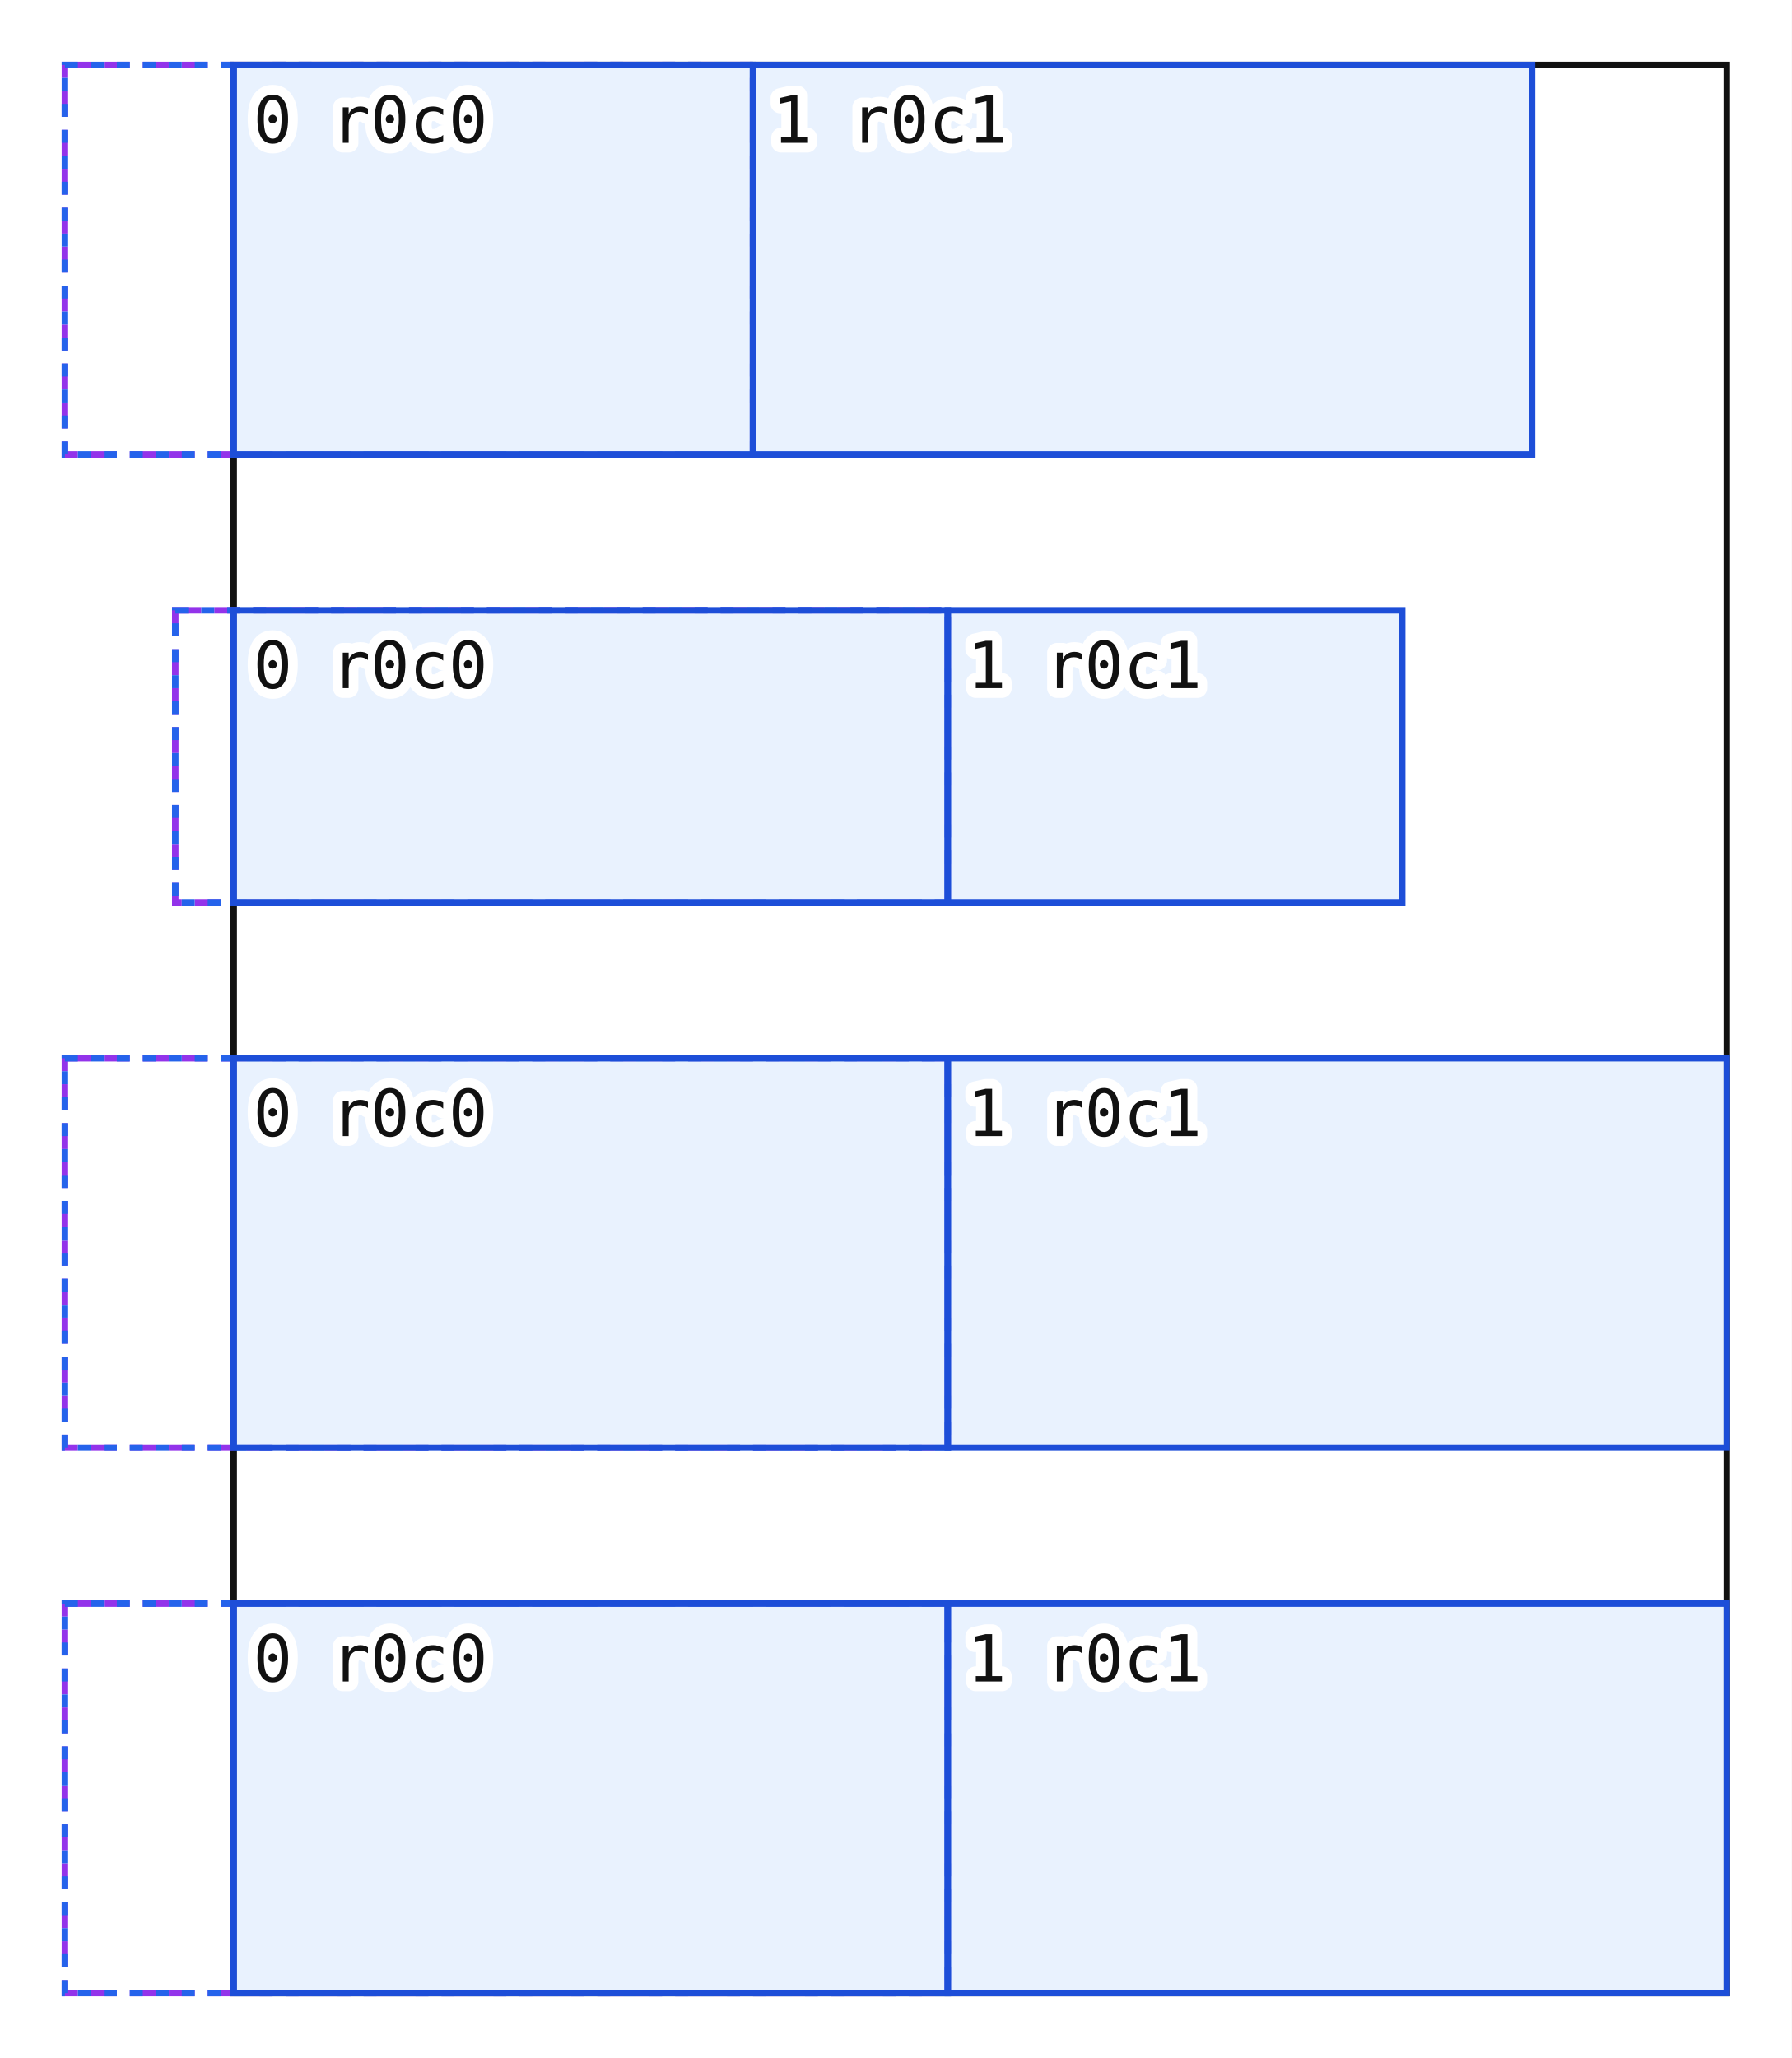
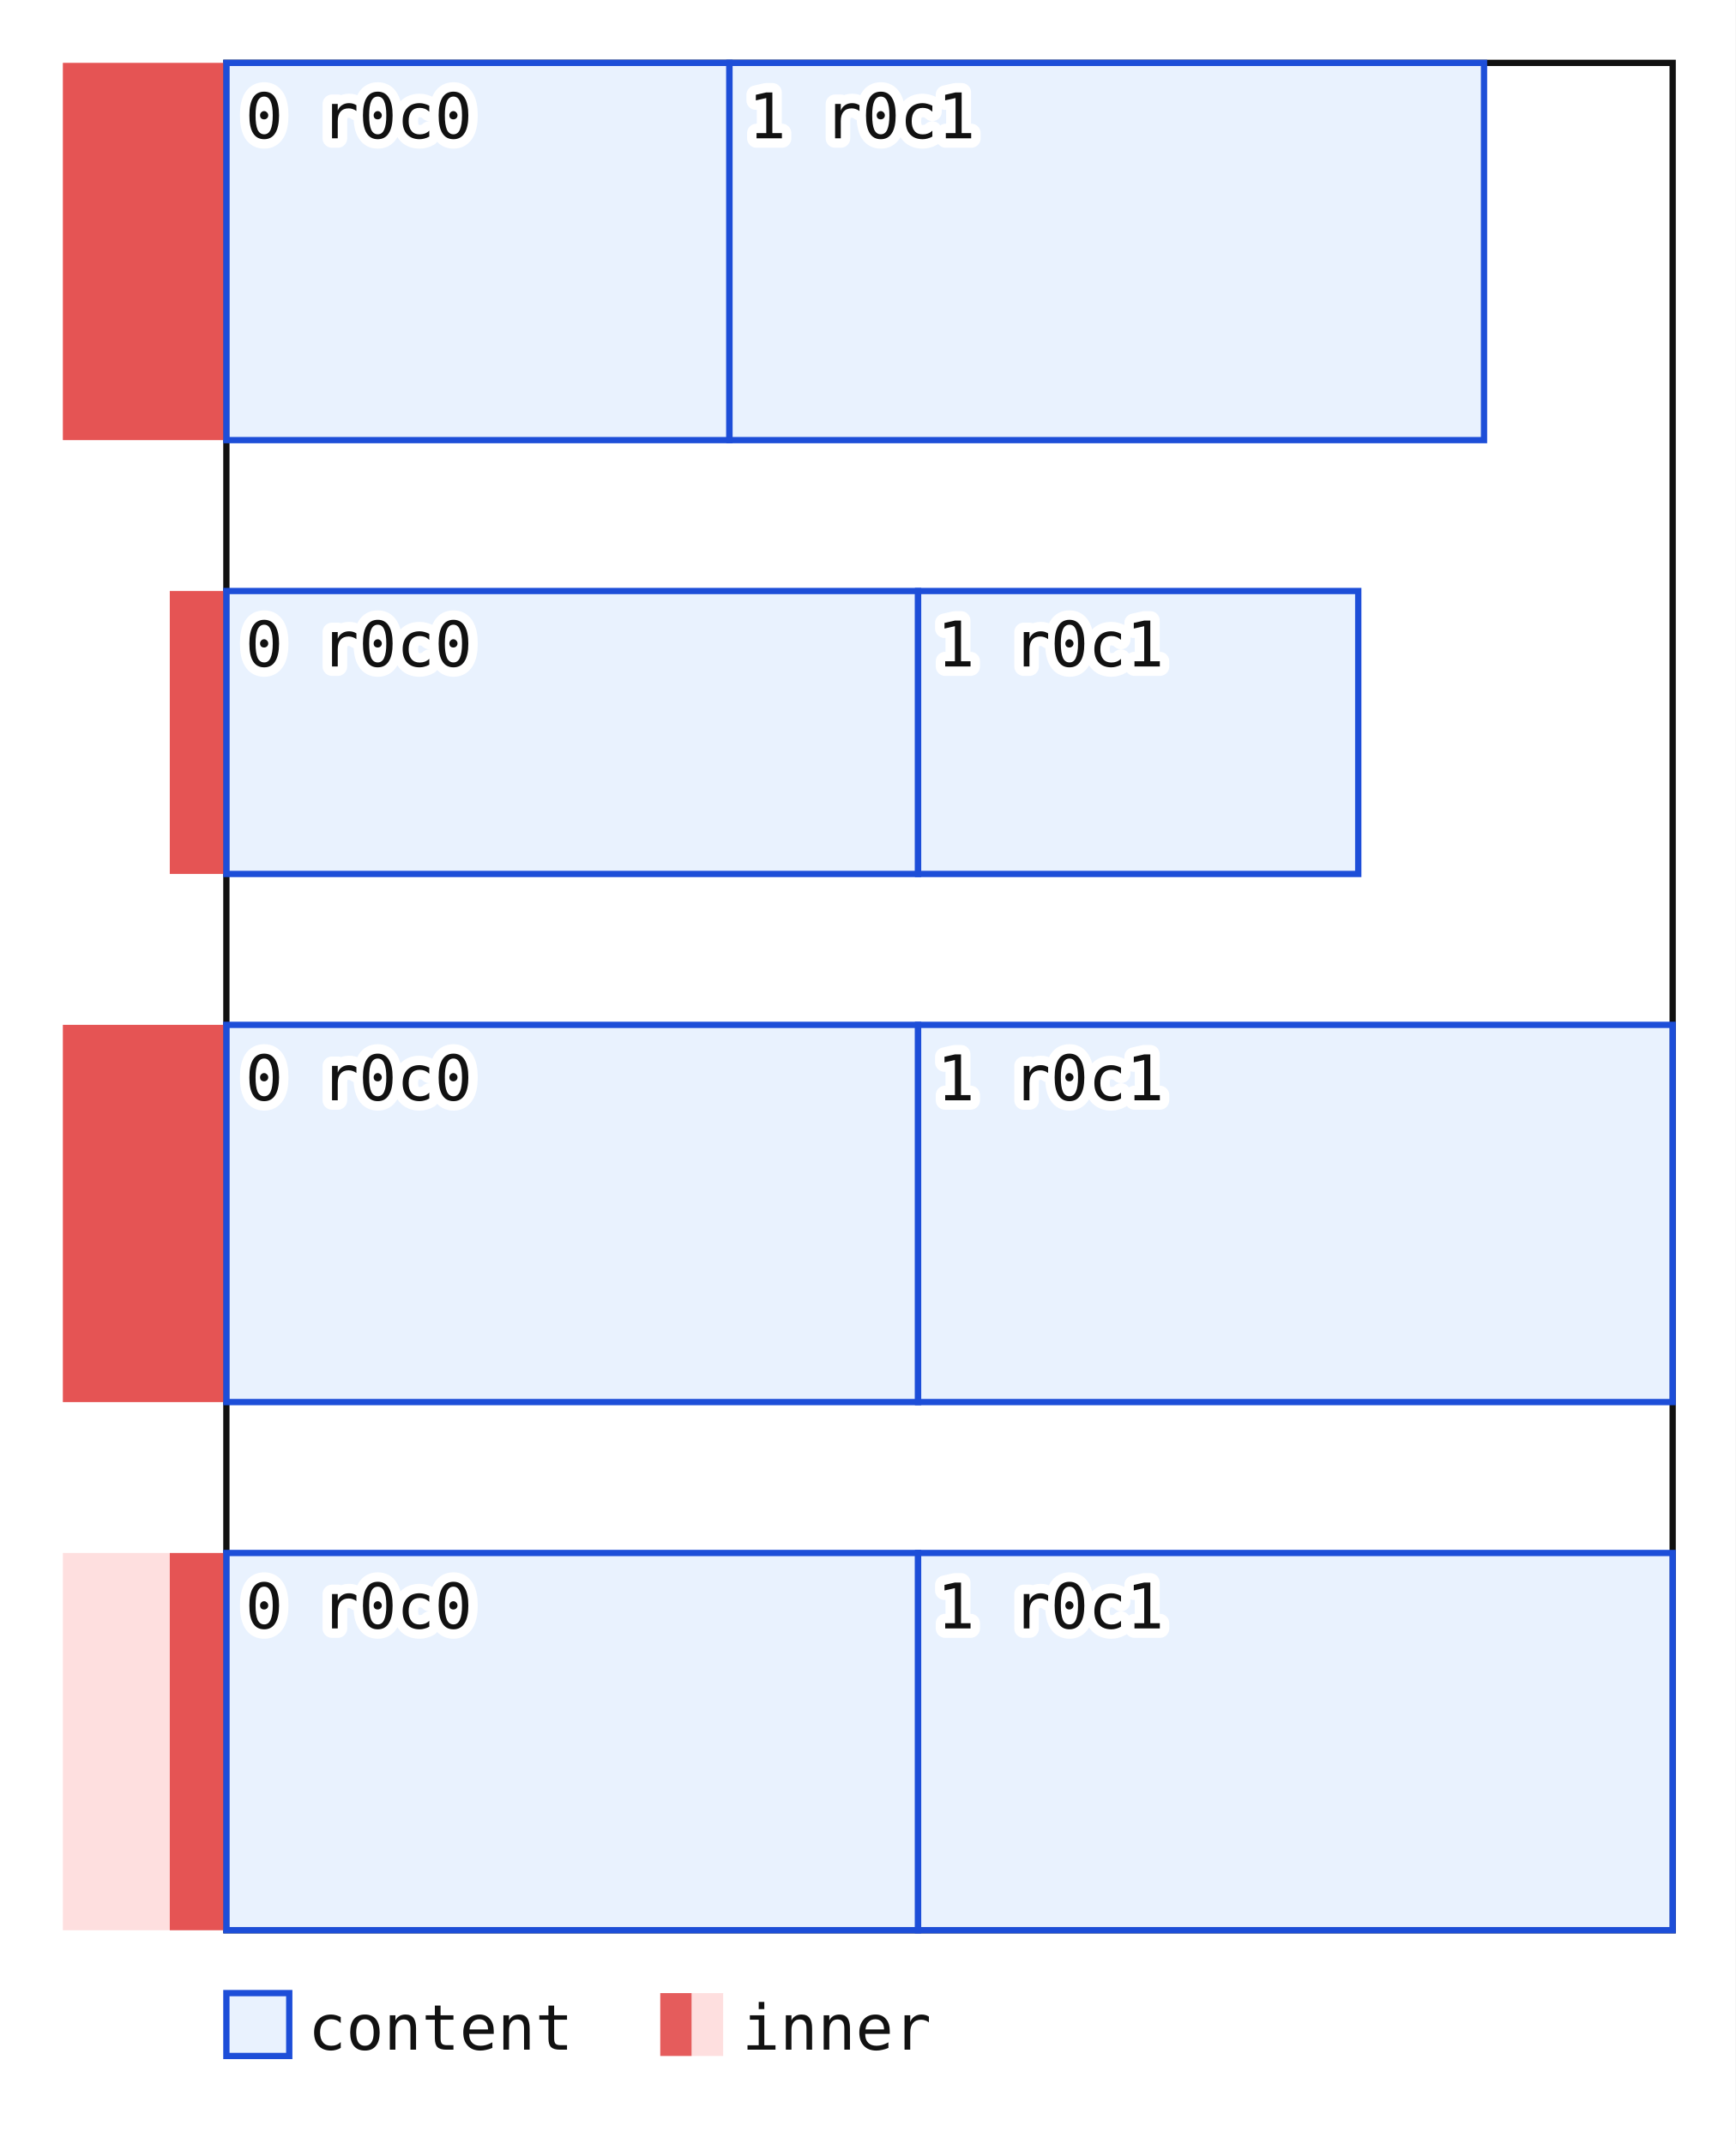
- <svg xmlns="http://www.w3.org/2000/svg" viewBox="-36 -10 276 317" font-family="monospace" font-size="10">
-   <rect x="-36" y="-10" width="276" height="317" fill="#ffffff" />
+ <svg xmlns="http://www.w3.org/2000/svg" viewBox="-36 -10 276 341" font-family="monospace" font-size="10">
+   <rect x="-36" y="-10" width="276" height="341" fill="#ffffff" />
  <rect x="0" y="0" width="230" height="297" fill="none" stroke="#111111" stroke-width="1" />
-   <rect x="-26" y="0" width="106" height="60" fill="none" stroke="#9333ea" stroke-dasharray="4 2" />
-   <rect x="-26" y="0" width="106" height="60" fill="none" stroke="#2563eb" stroke-dasharray="2 2" />
+   <rect x="-26" y="0" width="26" height="60" fill="#fecaca" fill-opacity="0.6" />
+   <rect x="-26" y="0" width="26" height="60" fill="#dc2626" fill-opacity="0.75" />
  <rect x="0" y="0" width="80" height="60" fill="#dbeafe" fill-opacity="0.6" stroke="#1d4ed8" />
  <text x="3" y="12" fill="#111111" stroke="#ffffff" stroke-width="3" stroke-linejoin="round" paint-order="stroke">0 r0c0</text>
  <rect x="80" y="0" width="120" height="60" fill="#dbeafe" fill-opacity="0.6" stroke="#1d4ed8" />
  <text x="83" y="12" fill="#111111" stroke="#ffffff" stroke-width="3" stroke-linejoin="round" paint-order="stroke">1 r0c1</text>
-   <rect x="-9" y="84" width="119" height="45" fill="none" stroke="#9333ea" stroke-dasharray="4 2" />
-   <rect x="-9" y="84" width="119" height="45" fill="none" stroke="#2563eb" stroke-dasharray="2 2" />
+   <rect x="-9" y="84" width="9" height="45" fill="#fecaca" fill-opacity="0.6" />
+   <rect x="-9" y="84" width="9" height="45" fill="#dc2626" fill-opacity="0.75" />
  <rect x="0" y="84" width="110" height="45" fill="#dbeafe" fill-opacity="0.6" stroke="#1d4ed8" />
  <text x="3" y="96" fill="#111111" stroke="#ffffff" stroke-width="3" stroke-linejoin="round" paint-order="stroke">0 r0c0</text>
  <rect x="110" y="84" width="70" height="45" fill="#dbeafe" fill-opacity="0.6" stroke="#1d4ed8" />
  <text x="113" y="96" fill="#111111" stroke="#ffffff" stroke-width="3" stroke-linejoin="round" paint-order="stroke">1 r0c1</text>
-   <rect x="-26" y="153" width="136" height="60" fill="none" stroke="#9333ea" stroke-dasharray="4 2" />
-   <rect x="-26" y="153" width="136" height="60" fill="none" stroke="#2563eb" stroke-dasharray="2 2" />
+   <rect x="-26" y="153" width="26" height="60" fill="#fecaca" fill-opacity="0.6" />
+   <rect x="-26" y="153" width="26" height="60" fill="#dc2626" fill-opacity="0.75" />
  <rect x="0" y="153" width="110" height="60" fill="#dbeafe" fill-opacity="0.6" stroke="#1d4ed8" />
  <text x="3" y="165" fill="#111111" stroke="#ffffff" stroke-width="3" stroke-linejoin="round" paint-order="stroke">0 r0c0</text>
  <rect x="110" y="153" width="120" height="60" fill="#dbeafe" fill-opacity="0.6" stroke="#1d4ed8" />
  <text x="113" y="165" fill="#111111" stroke="#ffffff" stroke-width="3" stroke-linejoin="round" paint-order="stroke">1 r0c1</text>
-   <rect x="-26" y="237" width="136" height="60" fill="none" stroke="#9333ea" stroke-dasharray="4 2" />
-   <rect x="-26" y="237" width="136" height="60" fill="none" stroke="#2563eb" stroke-dasharray="2 2" />
+   <rect x="-26" y="237" width="26" height="60" fill="#fecaca" fill-opacity="0.6" />
+   <rect x="-9" y="237" width="9" height="60" fill="#dc2626" fill-opacity="0.75" />
  <rect x="0" y="237" width="110" height="60" fill="#dbeafe" fill-opacity="0.6" stroke="#1d4ed8" />
  <text x="3" y="249" fill="#111111" stroke="#ffffff" stroke-width="3" stroke-linejoin="round" paint-order="stroke">0 r0c0</text>
  <rect x="110" y="237" width="120" height="60" fill="#dbeafe" fill-opacity="0.6" stroke="#1d4ed8" />
  <text x="113" y="249" fill="#111111" stroke="#ffffff" stroke-width="3" stroke-linejoin="round" paint-order="stroke">1 r0c1</text>
+   <rect x="0" y="307" width="10" height="10" fill="#dbeafe" fill-opacity="0.6" stroke="#1d4ed8" />
+   <text x="13" y="316" fill="#111111" stroke="#ffffff" stroke-width="3" stroke-linejoin="round" paint-order="stroke">content</text>
+   <rect x="69" y="307" width="5" height="10" fill="#dc2626" fill-opacity="0.75" />
+   <rect x="74" y="307" width="5" height="10" fill="#fecaca" fill-opacity="0.6" />
+   <text x="82" y="316" fill="#111111" stroke="#ffffff" stroke-width="3" stroke-linejoin="round" paint-order="stroke">inner</text>
</svg>
